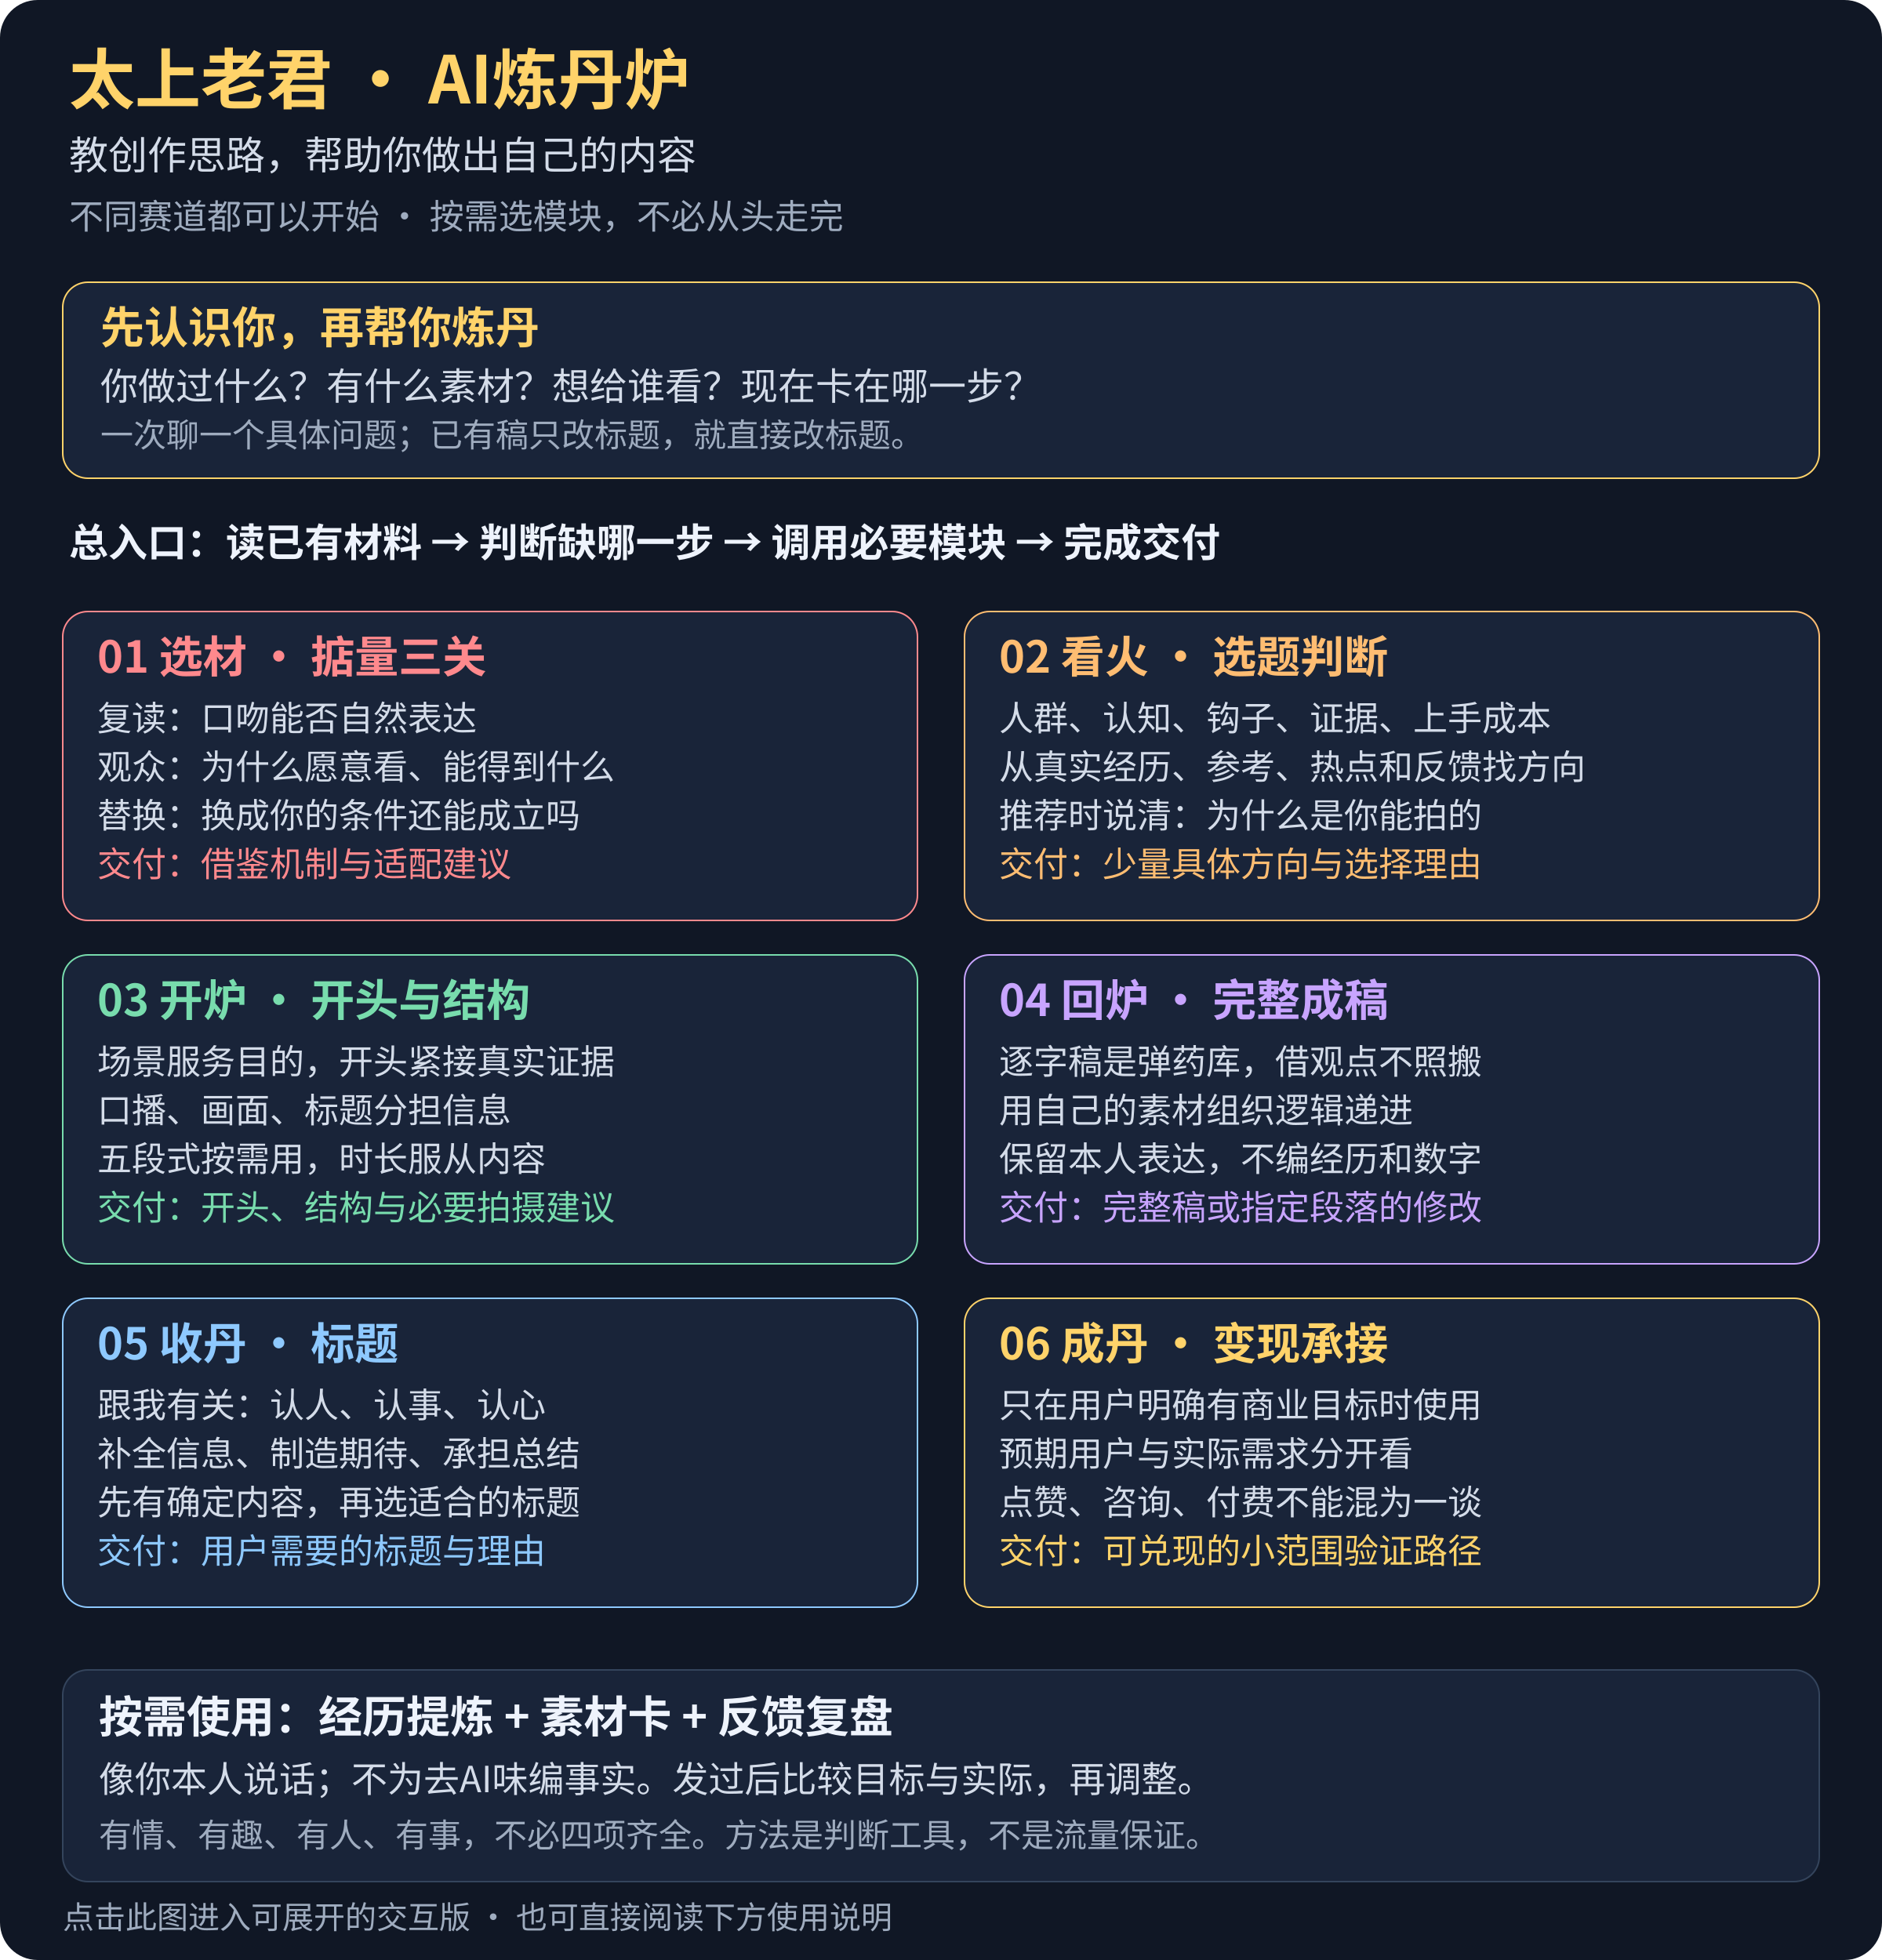
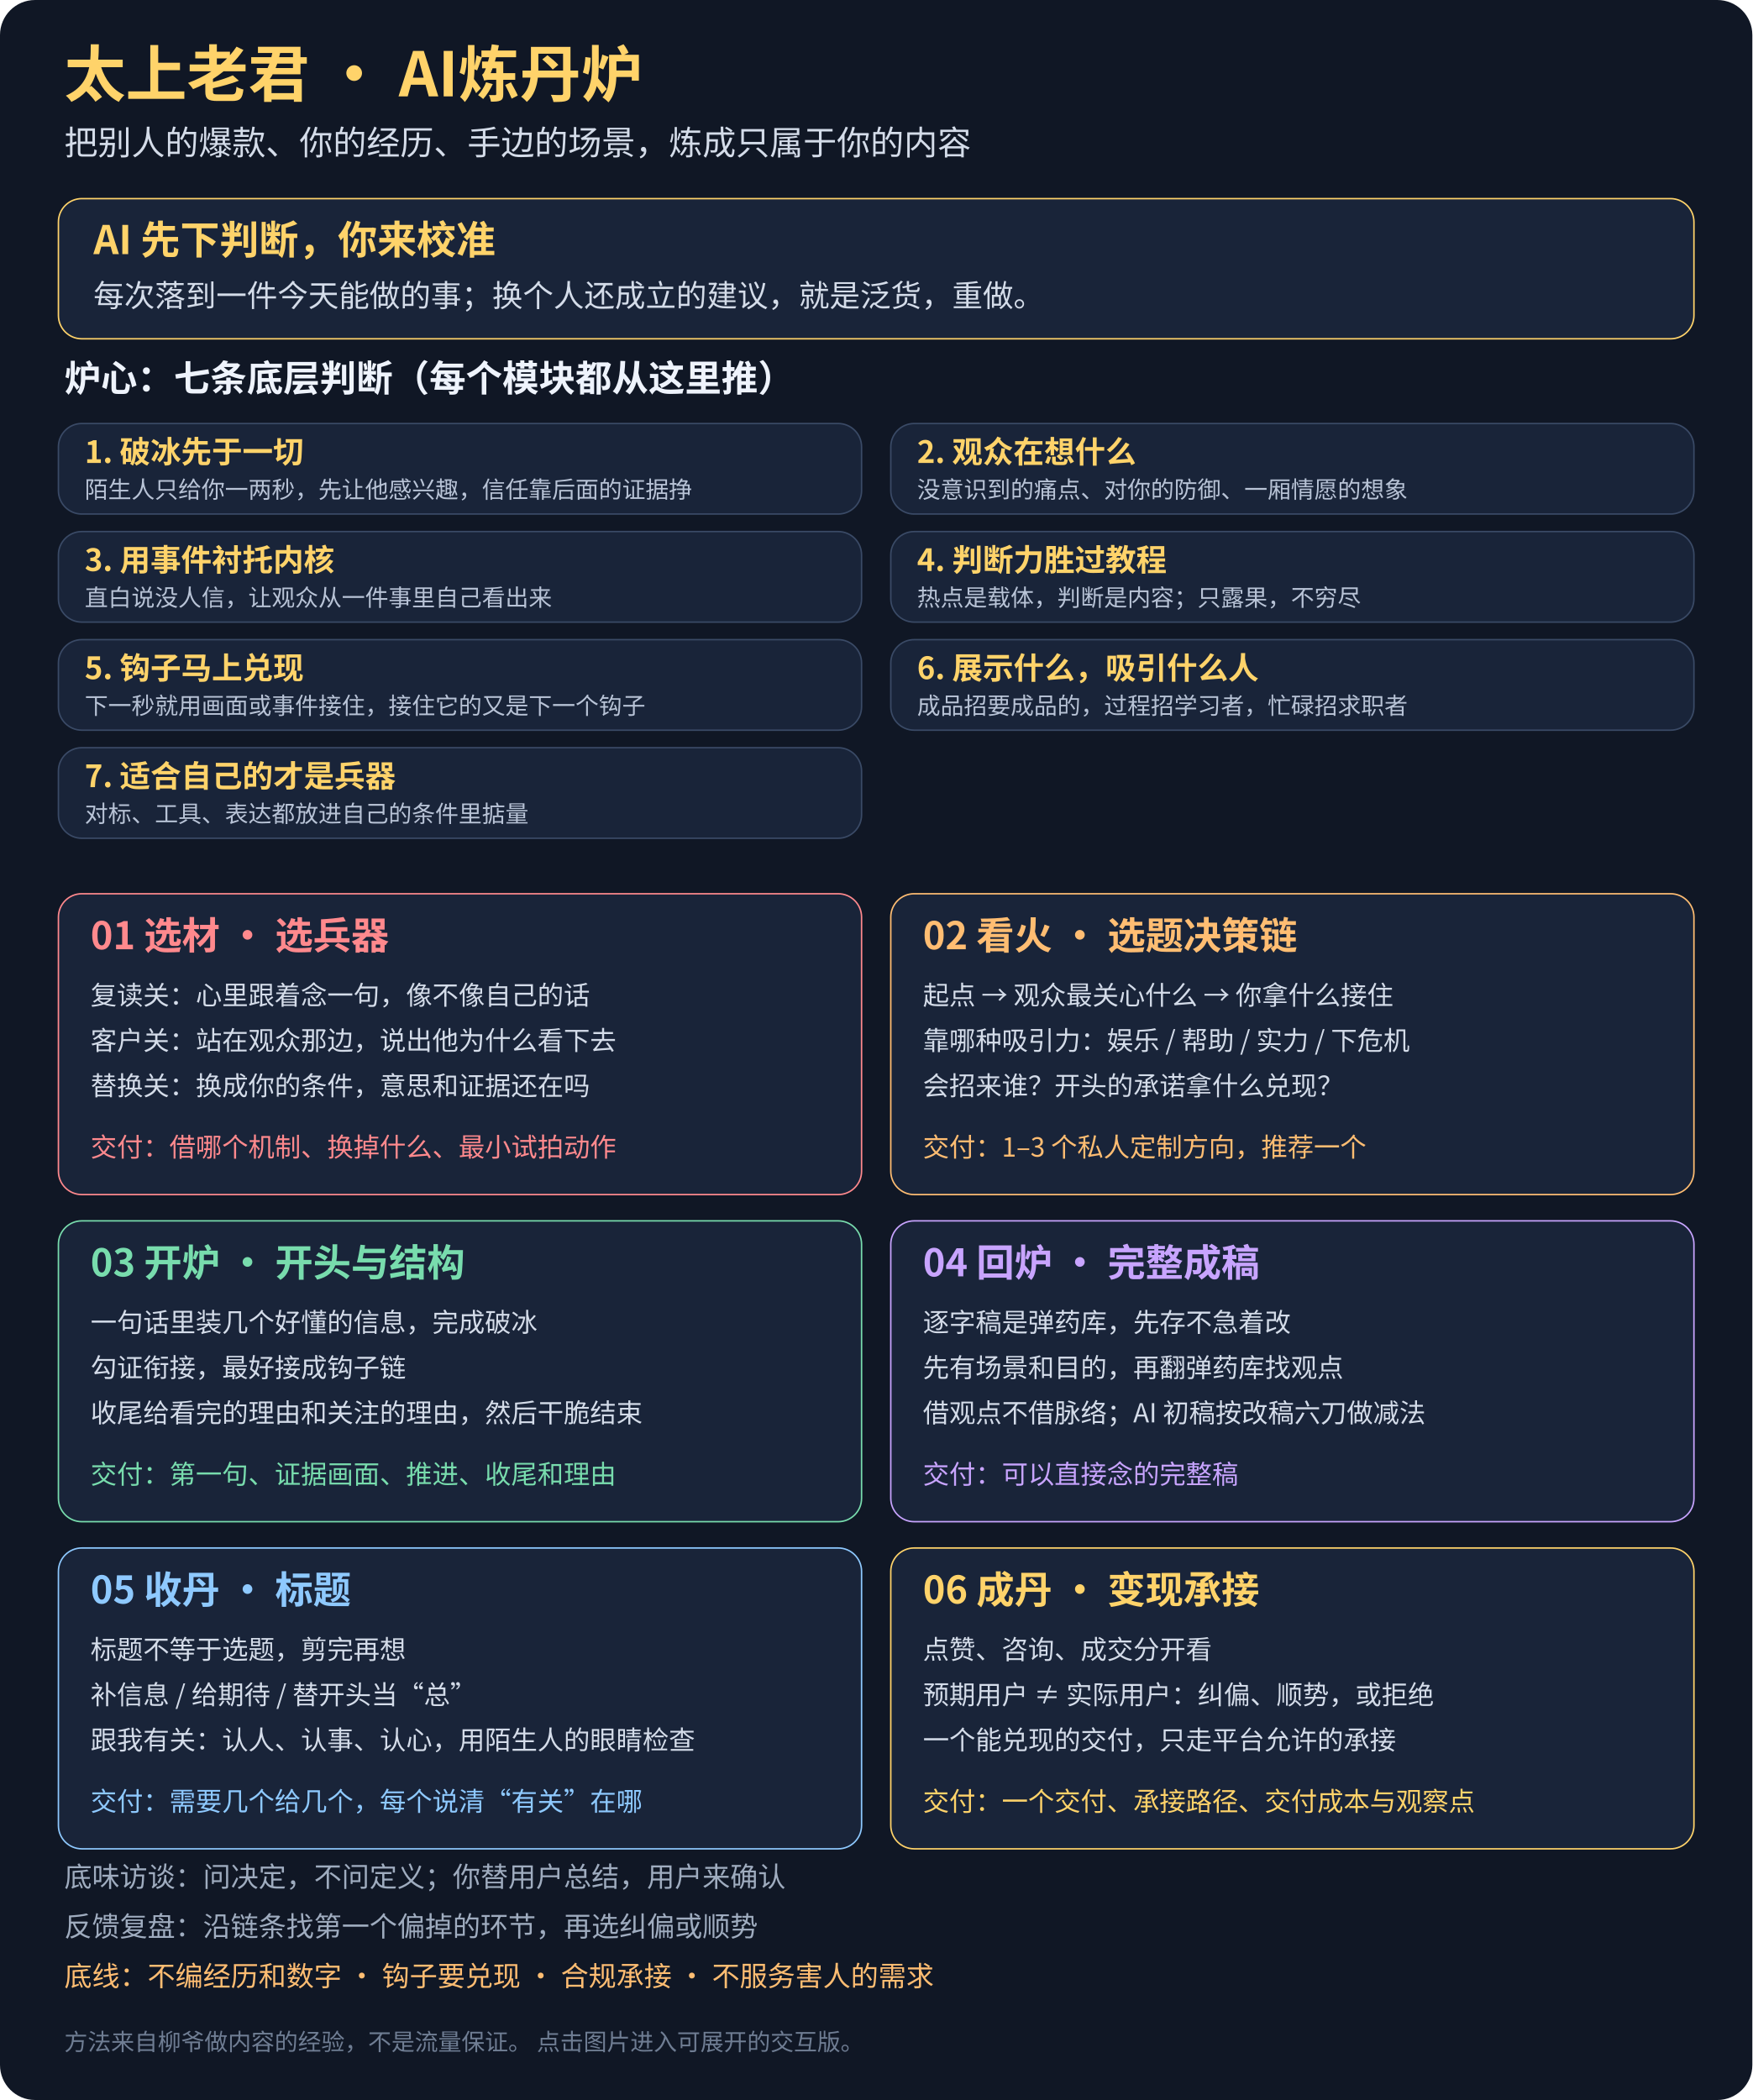
- <svg xmlns="http://www.w3.org/2000/svg" width="1200" height="1250" viewBox="0 0 1200 1250" role="img" aria-labelledby="title desc">
-   <rect width="1200" height="1250" rx="24" fill="#101725" />
+ <svg xmlns="http://www.w3.org/2000/svg" width="1200" height="1438" viewBox="0 0 1200 1438" role="img" aria-labelledby="title desc">
+   <rect width="1200" height="1438" rx="24" fill="#101725" />
  <g font-family="-apple-system,BlinkMacSystemFont,'Segoe UI','Noto Sans CJK SC','Microsoft YaHei',sans-serif">
    <text x="44" y="66" font-size="42" fill="#ffd36a" font-weight="700">太上老君 · AI炼丹炉</text>
-     <text x="44" y="108" font-size="25" fill="#d4dce9" font-weight="400">教创作思路，帮助你做出自己的内容</text>
-     <text x="44" y="146" font-size="22" fill="#9facbf" font-weight="400">不同赛道都可以开始 · 按需选模块，不必从头走完</text>
-     <rect x="40" y="180" width="1120" height="125" rx="16" fill="#192439" stroke="#ffd36a" />
-     <text x="64" y="219" font-size="28" fill="#ffd36a" font-weight="700">先认识你，再帮你炼丹</text>
-     <text x="64" y="255" font-size="24" fill="#d4dce9" font-weight="400">你做过什么？有什么素材？想给谁看？现在卡在哪一步？</text>
-     <text x="64" y="285" font-size="21" fill="#9facbf" font-weight="400">一次聊一个具体问题；已有稿只改标题，就直接改标题。</text>
-     <text x="44" y="355" font-size="25" fill="#eef3fc" font-weight="600">总入口：读已有材料 → 判断缺哪一步 → 调用必要模块 → 完成交付</text>
-     <rect x="40" y="390" width="545" height="197" rx="16" fill="#192439" stroke="#ff898d" />
-     <text x="62" y="429" font-size="28" fill="#ff898d" font-weight="650">01  选材 · 掂量三关</text>
-     <text x="62" y="466" font-size="22" fill="#d4dce9" font-weight="400">复读：口吻能否自然表达</text>
-     <text x="62" y="497" font-size="22" fill="#d4dce9" font-weight="400">观众：为什么愿意看、能得到什么</text>
-     <text x="62" y="528" font-size="22" fill="#d4dce9" font-weight="400">替换：换成你的条件还能成立吗</text>
-     <text x="62" y="559" font-size="22" fill="#ff898d" font-weight="400">交付：借鉴机制与适配建议</text>
-     <rect x="615" y="390" width="545" height="197" rx="16" fill="#192439" stroke="#ffbd72" />
-     <text x="637" y="429" font-size="28" fill="#ffbd72" font-weight="650">02  看火 · 选题判断</text>
-     <text x="637" y="466" font-size="22" fill="#d4dce9" font-weight="400">人群、认知、钩子、证据、上手成本</text>
-     <text x="637" y="497" font-size="22" fill="#d4dce9" font-weight="400">从真实经历、参考、热点和反馈找方向</text>
-     <text x="637" y="528" font-size="22" fill="#d4dce9" font-weight="400">推荐时说清：为什么是你能拍的</text>
-     <text x="637" y="559" font-size="22" fill="#ffbd72" font-weight="400">交付：少量具体方向与选择理由</text>
-     <rect x="40" y="609" width="545" height="197" rx="16" fill="#192439" stroke="#78dcad" />
-     <text x="62" y="648" font-size="28" fill="#78dcad" font-weight="650">03  开炉 · 开头与结构</text>
-     <text x="62" y="685" font-size="22" fill="#d4dce9" font-weight="400">场景服务目的，开头紧接真实证据</text>
-     <text x="62" y="716" font-size="22" fill="#d4dce9" font-weight="400">口播、画面、标题分担信息</text>
-     <text x="62" y="747" font-size="22" fill="#d4dce9" font-weight="400">五段式按需用，时长服从内容</text>
-     <text x="62" y="778" font-size="22" fill="#78dcad" font-weight="400">交付：开头、结构与必要拍摄建议</text>
-     <rect x="615" y="609" width="545" height="197" rx="16" fill="#192439" stroke="#c8a4ff" />
-     <text x="637" y="648" font-size="28" fill="#c8a4ff" font-weight="650">04  回炉 · 完整成稿</text>
-     <text x="637" y="685" font-size="22" fill="#d4dce9" font-weight="400">逐字稿是弹药库，借观点不照搬</text>
-     <text x="637" y="716" font-size="22" fill="#d4dce9" font-weight="400">用自己的素材组织逻辑递进</text>
-     <text x="637" y="747" font-size="22" fill="#d4dce9" font-weight="400">保留本人表达，不编经历和数字</text>
-     <text x="637" y="778" font-size="22" fill="#c8a4ff" font-weight="400">交付：完整稿或指定段落的修改</text>
-     <rect x="40" y="828" width="545" height="197" rx="16" fill="#192439" stroke="#8ec9ff" />
-     <text x="62" y="867" font-size="28" fill="#8ec9ff" font-weight="650">05  收丹 · 标题</text>
-     <text x="62" y="904" font-size="22" fill="#d4dce9" font-weight="400">跟我有关：认人、认事、认心</text>
-     <text x="62" y="935" font-size="22" fill="#d4dce9" font-weight="400">补全信息、制造期待、承担总结</text>
-     <text x="62" y="966" font-size="22" fill="#d4dce9" font-weight="400">先有确定内容，再选适合的标题</text>
-     <text x="62" y="997" font-size="22" fill="#8ec9ff" font-weight="400">交付：用户需要的标题与理由</text>
-     <rect x="615" y="828" width="545" height="197" rx="16" fill="#192439" stroke="#ffd36a" />
-     <text x="637" y="867" font-size="28" fill="#ffd36a" font-weight="650">06  成丹 · 变现承接</text>
-     <text x="637" y="904" font-size="22" fill="#d4dce9" font-weight="400">只在用户明确有商业目标时使用</text>
-     <text x="637" y="935" font-size="22" fill="#d4dce9" font-weight="400">预期用户与实际需求分开看</text>
-     <text x="637" y="966" font-size="22" fill="#d4dce9" font-weight="400">点赞、咨询、付费不能混为一谈</text>
-     <text x="637" y="997" font-size="22" fill="#ffd36a" font-weight="400">交付：可兑现的小范围验证路径</text>
-     <rect x="40" y="1065" width="1120" height="135" rx="16" fill="#192439" stroke="#34445c" />
-     <text x="63" y="1105" font-size="28" fill="#eef3fc" font-weight="650">按需使用：经历提炼 + 素材卡 + 反馈复盘</text>
-     <text x="63" y="1143" font-size="23" fill="#d4dce9" font-weight="400">像你本人说话；不为去AI味编事实。发过后比较目标与实际，再调整。</text>
-     <text x="63" y="1178" font-size="21" fill="#9facbf" font-weight="400">有情、有趣、有人、有事，不必四项齐全。方法是判断工具，不是流量保证。</text>
-     <text x="40" y="1230" font-size="20" fill="#9facbf" font-weight="400">点击此图进入可展开的交互版 · 也可直接阅读下方使用说明</text>
+     <text x="44" y="106" font-size="23" fill="#d4dce9" font-weight="400">把别人的爆款、你的经历、手边的场景，炼成只属于你的内容</text>
+     <rect x="40" y="136" width="1120" height="96" rx="16" fill="#192439" stroke="#ffd36a" />
+     <text x="64" y="174" font-size="27" fill="#ffd36a" font-weight="700">AI 先下判断，你来校准</text>
+     <text x="64" y="210" font-size="21" fill="#d4dce9" font-weight="400">每次落到一件今天能做的事；换个人还成立的建议，就是泛货，重做。</text>
+     <text x="44" y="268" font-size="25" fill="#eef3fc" font-weight="600">炉心：七条底层判断（每个模块都从这里推）</text>
+     <rect x="40" y="290" width="550" height="62" rx="16" fill="#192439" stroke="#3a4a66" />
+     <text x="58" y="317" font-size="21" fill="#ffd36a" font-weight="650">1. 破冰先于一切</text>
+     <text x="58" y="341" font-size="16" fill="#b8c3d6" font-weight="400">陌生人只给你一两秒，先让他感兴趣，信任靠后面的证据挣</text>
+     <rect x="610" y="290" width="550" height="62" rx="16" fill="#192439" stroke="#3a4a66" />
+     <text x="628" y="317" font-size="21" fill="#ffd36a" font-weight="650">2. 观众在想什么</text>
+     <text x="628" y="341" font-size="16" fill="#b8c3d6" font-weight="400">没意识到的痛点、对你的防御、一厢情愿的想象</text>
+     <rect x="40" y="364" width="550" height="62" rx="16" fill="#192439" stroke="#3a4a66" />
+     <text x="58" y="391" font-size="21" fill="#ffd36a" font-weight="650">3. 用事件衬托内核</text>
+     <text x="58" y="415" font-size="16" fill="#b8c3d6" font-weight="400">直白说没人信，让观众从一件事里自己看出来</text>
+     <rect x="610" y="364" width="550" height="62" rx="16" fill="#192439" stroke="#3a4a66" />
+     <text x="628" y="391" font-size="21" fill="#ffd36a" font-weight="650">4. 判断力胜过教程</text>
+     <text x="628" y="415" font-size="16" fill="#b8c3d6" font-weight="400">热点是载体，判断是内容；只露果，不穷尽</text>
+     <rect x="40" y="438" width="550" height="62" rx="16" fill="#192439" stroke="#3a4a66" />
+     <text x="58" y="465" font-size="21" fill="#ffd36a" font-weight="650">5. 钩子马上兑现</text>
+     <text x="58" y="489" font-size="16" fill="#b8c3d6" font-weight="400">下一秒就用画面或事件接住，接住它的又是下一个钩子</text>
+     <rect x="610" y="438" width="550" height="62" rx="16" fill="#192439" stroke="#3a4a66" />
+     <text x="628" y="465" font-size="21" fill="#ffd36a" font-weight="650">6. 展示什么，吸引什么人</text>
+     <text x="628" y="489" font-size="16" fill="#b8c3d6" font-weight="400">成品招要成品的，过程招学习者，忙碌招求职者</text>
+     <rect x="40" y="512" width="550" height="62" rx="16" fill="#192439" stroke="#3a4a66" />
+     <text x="58" y="539" font-size="21" fill="#ffd36a" font-weight="650">7. 适合自己的才是兵器</text>
+     <text x="58" y="563" font-size="16" fill="#b8c3d6" font-weight="400">对标、工具、表达都放进自己的条件里掂量</text>
+     <rect x="40" y="612" width="550" height="206" rx="16" fill="#192439" stroke="#ff898d" />
+     <text x="62" y="650" font-size="26" fill="#ff898d" font-weight="650">01 选材 · 选兵器</text>
+     <text x="62" y="688" font-size="18" fill="#d4dce9" font-weight="400">复读关：心里跟着念一句，像不像自己的话</text>
+     <text x="62" y="719" font-size="18" fill="#d4dce9" font-weight="400">客户关：站在观众那边，说出他为什么看下去</text>
+     <text x="62" y="750" font-size="18" fill="#d4dce9" font-weight="400">替换关：换成你的条件，意思和证据还在吗</text>
+     <text x="62" y="792" font-size="18" fill="#ff898d" font-weight="400">交付：借哪个机制、换掉什么、最小试拍动作</text>
+     <rect x="610" y="612" width="550" height="206" rx="16" fill="#192439" stroke="#ffbd72" />
+     <text x="632" y="650" font-size="26" fill="#ffbd72" font-weight="650">02 看火 · 选题决策链</text>
+     <text x="632" y="688" font-size="18" fill="#d4dce9" font-weight="400">起点 → 观众最关心什么 → 你拿什么接住</text>
+     <text x="632" y="719" font-size="18" fill="#d4dce9" font-weight="400">靠哪种吸引力：娱乐 / 帮助 / 实力 / 下危机</text>
+     <text x="632" y="750" font-size="18" fill="#d4dce9" font-weight="400">会招来谁？开头的承诺拿什么兑现？</text>
+     <text x="632" y="792" font-size="18" fill="#ffbd72" font-weight="400">交付：1–3 个私人定制方向，推荐一个</text>
+     <rect x="40" y="836" width="550" height="206" rx="16" fill="#192439" stroke="#78dcad" />
+     <text x="62" y="874" font-size="26" fill="#78dcad" font-weight="650">03 开炉 · 开头与结构</text>
+     <text x="62" y="912" font-size="18" fill="#d4dce9" font-weight="400">一句话里装几个好懂的信息，完成破冰</text>
+     <text x="62" y="943" font-size="18" fill="#d4dce9" font-weight="400">勾证衔接，最好接成钩子链</text>
+     <text x="62" y="974" font-size="18" fill="#d4dce9" font-weight="400">收尾给看完的理由和关注的理由，然后干脆结束</text>
+     <text x="62" y="1016" font-size="18" fill="#78dcad" font-weight="400">交付：第一句、证据画面、推进、收尾和理由</text>
+     <rect x="610" y="836" width="550" height="206" rx="16" fill="#192439" stroke="#c8a4ff" />
+     <text x="632" y="874" font-size="26" fill="#c8a4ff" font-weight="650">04 回炉 · 完整成稿</text>
+     <text x="632" y="912" font-size="18" fill="#d4dce9" font-weight="400">逐字稿是弹药库，先存不急着改</text>
+     <text x="632" y="943" font-size="18" fill="#d4dce9" font-weight="400">先有场景和目的，再翻弹药库找观点</text>
+     <text x="632" y="974" font-size="18" fill="#d4dce9" font-weight="400">借观点不借脉络；AI 初稿按改稿六刀做减法</text>
+     <text x="632" y="1016" font-size="18" fill="#c8a4ff" font-weight="400">交付：可以直接念的完整稿</text>
+     <rect x="40" y="1060" width="550" height="206" rx="16" fill="#192439" stroke="#8ec9ff" />
+     <text x="62" y="1098" font-size="26" fill="#8ec9ff" font-weight="650">05 收丹 · 标题</text>
+     <text x="62" y="1136" font-size="18" fill="#d4dce9" font-weight="400">标题不等于选题，剪完再想</text>
+     <text x="62" y="1167" font-size="18" fill="#d4dce9" font-weight="400">补信息 / 给期待 / 替开头当“总”</text>
+     <text x="62" y="1198" font-size="18" fill="#d4dce9" font-weight="400">跟我有关：认人、认事、认心，用陌生人的眼睛检查</text>
+     <text x="62" y="1240" font-size="18" fill="#8ec9ff" font-weight="400">交付：需要几个给几个，每个说清“有关”在哪</text>
+     <rect x="610" y="1060" width="550" height="206" rx="16" fill="#192439" stroke="#ffd36a" />
+     <text x="632" y="1098" font-size="26" fill="#ffd36a" font-weight="650">06 成丹 · 变现承接</text>
+     <text x="632" y="1136" font-size="18" fill="#d4dce9" font-weight="400">点赞、咨询、成交分开看</text>
+     <text x="632" y="1167" font-size="18" fill="#d4dce9" font-weight="400">预期用户 ≠ 实际用户：纠偏、顺势，或拒绝</text>
+     <text x="632" y="1198" font-size="18" fill="#d4dce9" font-weight="400">一个能兑现的交付，只走平台允许的承接</text>
+     <text x="632" y="1240" font-size="18" fill="#ffd36a" font-weight="400">交付：一个交付、承接路径、交付成本与观察点</text>
+     <text x="44" y="1292" font-size="19" fill="#9facbf" font-weight="400">底味访谈：问决定，不问定义；你替用户总结，用户来确认</text>
+     <text x="44" y="1326" font-size="19" fill="#9facbf" font-weight="400">反馈复盘：沿链条找第一个偏掉的环节，再选纠偏或顺势</text>
+     <text x="44" y="1360" font-size="19" fill="#ffbd72" font-weight="400">底线：不编经历和数字 · 钩子要兑现 · 合规承接 · 不服务害人的需求</text>
+     <text x="44" y="1404" font-size="16" fill="#6f7d93" font-weight="400">方法来自柳爷做内容的经验，不是流量保证。 点击图片进入可展开的交互版。</text>
  </g>
</svg>
